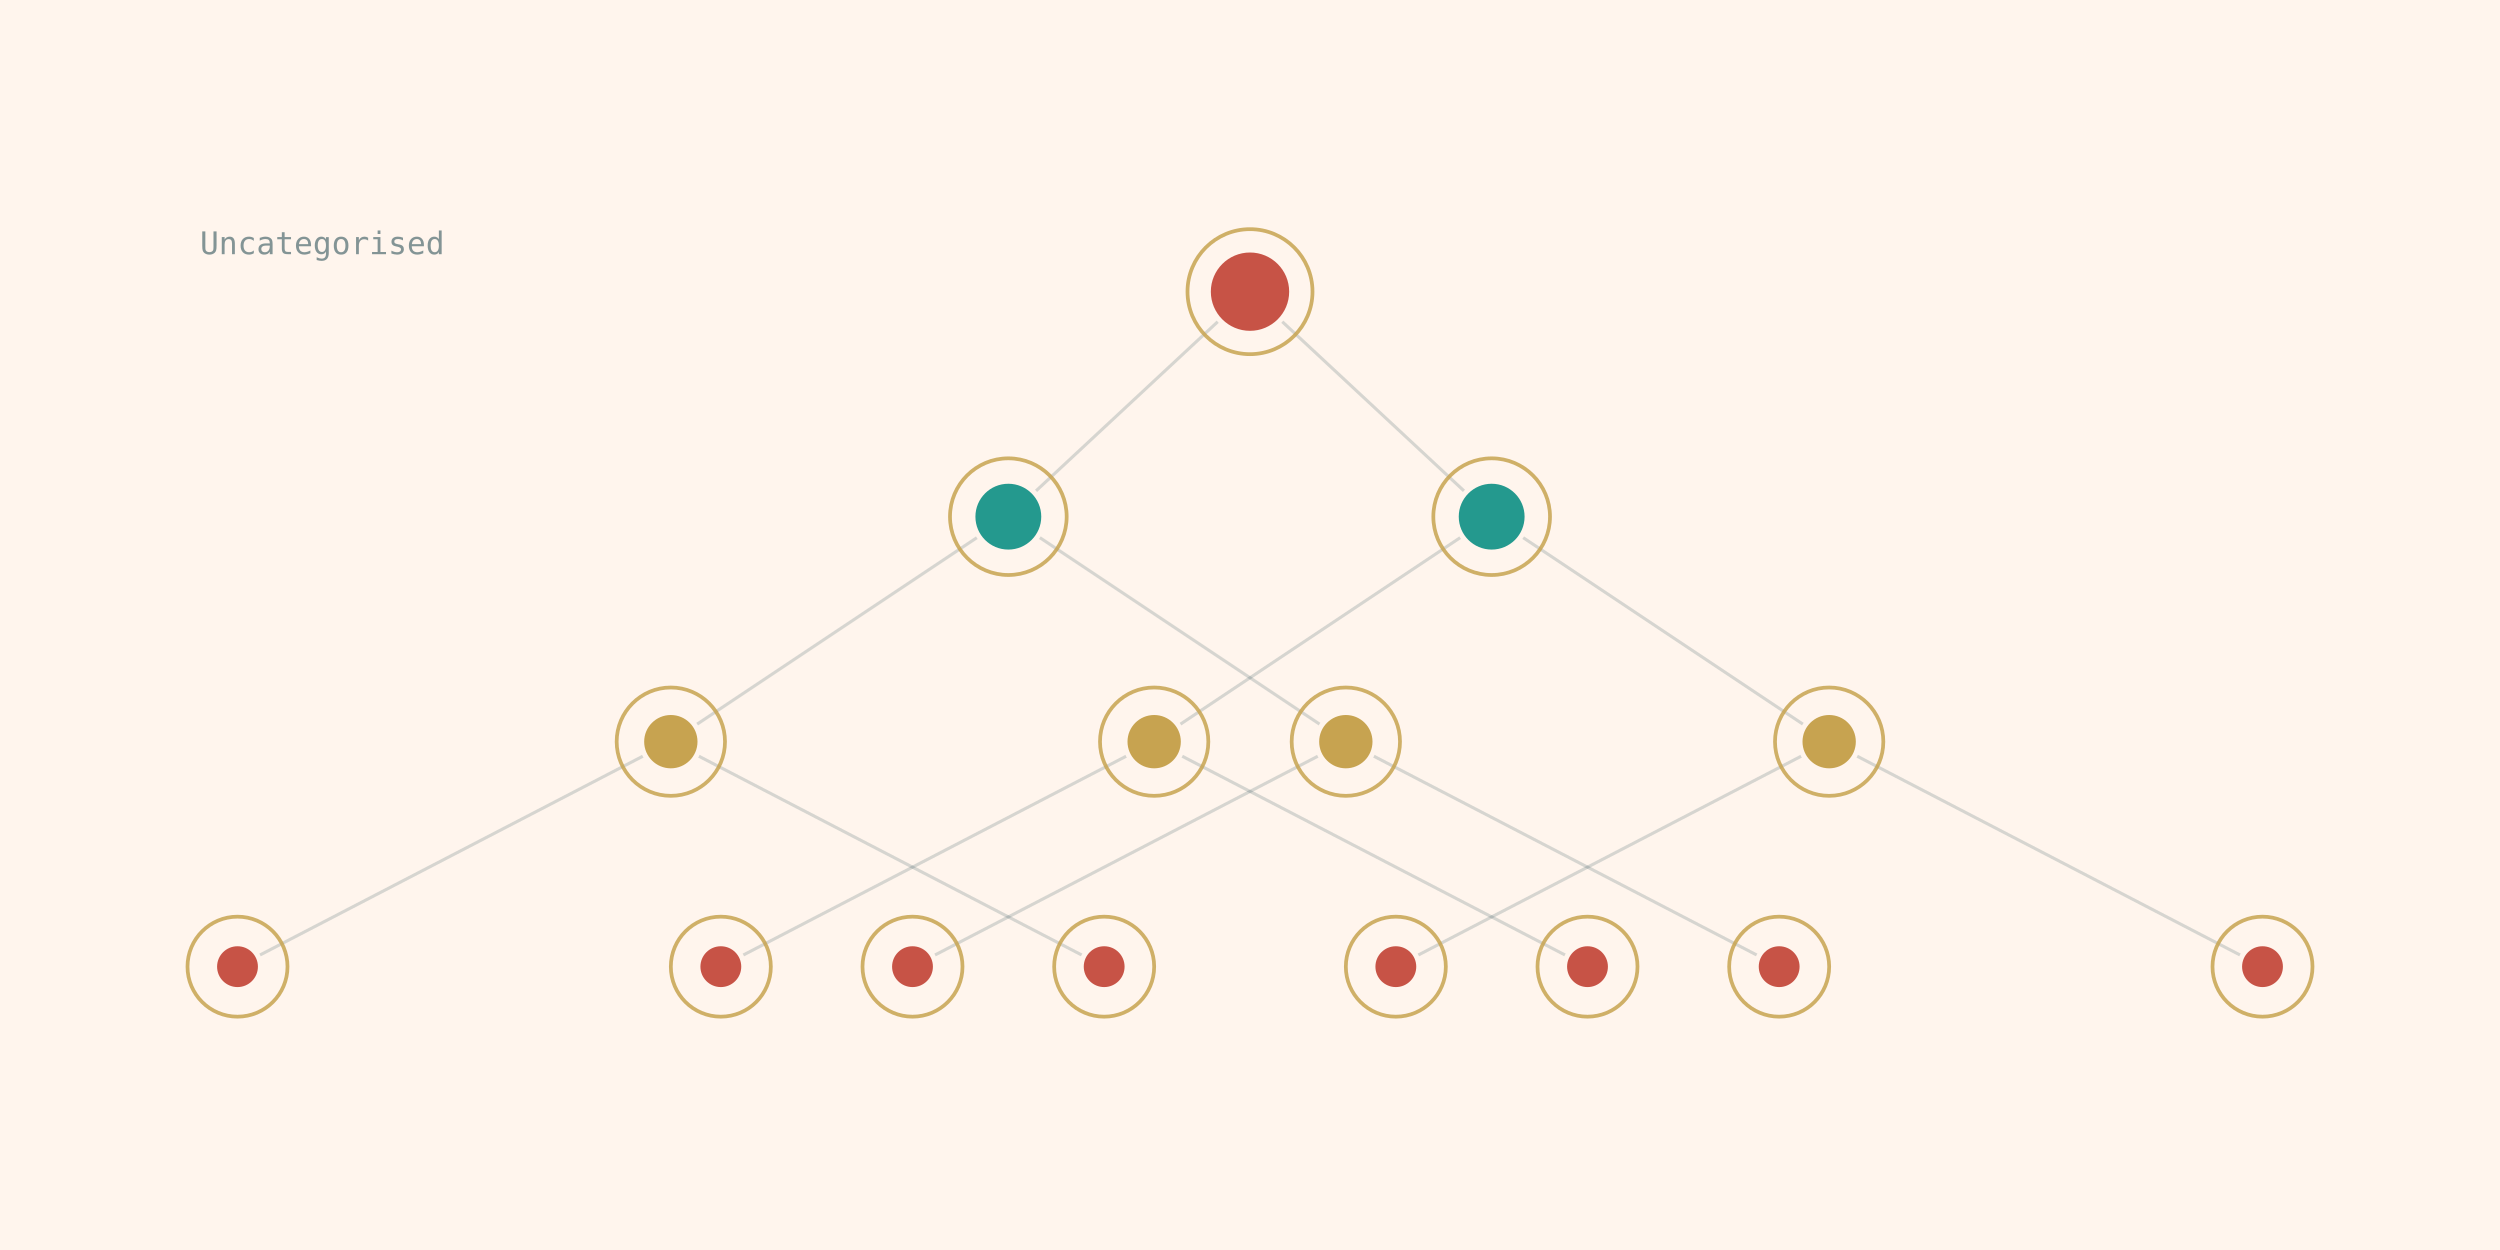
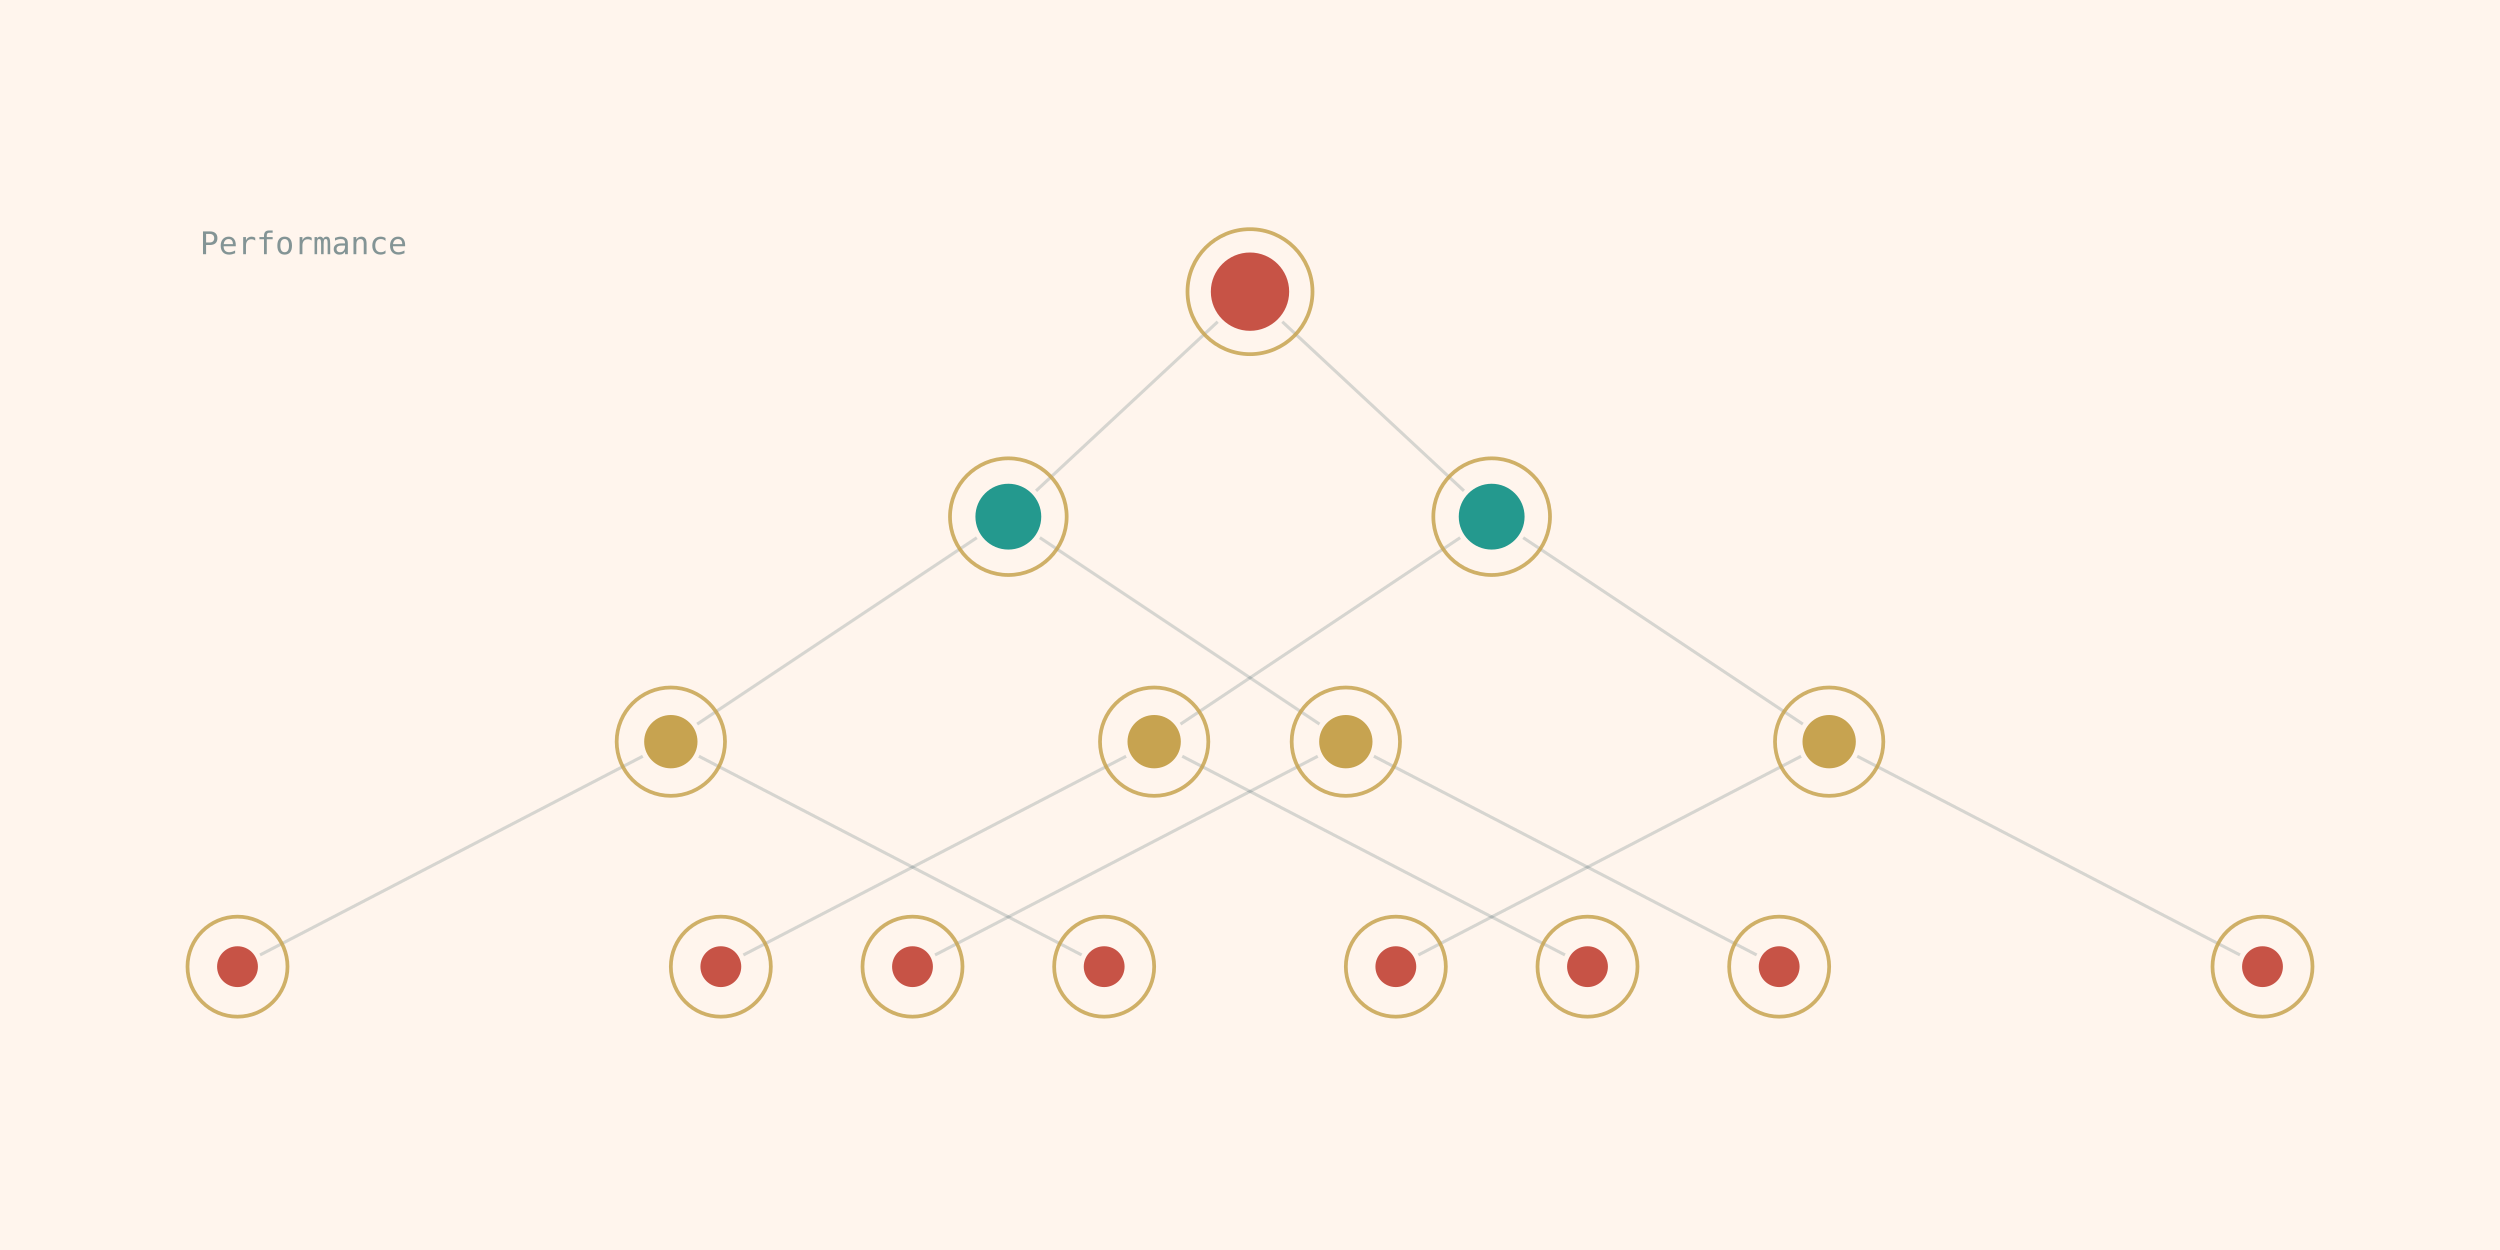
<svg xmlns="http://www.w3.org/2000/svg" viewBox="0 0 1200 600" width="1200" height="600" role="img" aria-label="computeflow-website domain model">
  <rect width="1200" height="600" fill="#fff5ed" />
  <defs>
    <linearGradient id="gd" x1="0" y1="0" x2="1" y2="1">
      <stop offset="0%" stop-color="#c75346" />
      <stop offset="100%" stop-color="#24998e" />
    </linearGradient>
  </defs>
  <line x1="600.00" y1="140.00" x2="716.00" y2="248.00" stroke="rgba(9,52,63,0.300)" stroke-width="1.50" opacity="0.55" />
  <line x1="600.00" y1="140.00" x2="484.00" y2="248.00" stroke="rgba(9,52,63,0.300)" stroke-width="1.50" opacity="0.55" />
  <line x1="716.00" y1="248.00" x2="878.00" y2="356.00" stroke="rgba(9,52,63,0.300)" stroke-width="1.50" opacity="0.55" />
  <line x1="716.00" y1="248.00" x2="554.00" y2="356.00" stroke="rgba(9,52,63,0.300)" stroke-width="1.50" opacity="0.55" />
  <line x1="484.00" y1="248.00" x2="646.00" y2="356.00" stroke="rgba(9,52,63,0.300)" stroke-width="1.50" opacity="0.55" />
  <line x1="484.00" y1="248.00" x2="322.00" y2="356.00" stroke="rgba(9,52,63,0.300)" stroke-width="1.50" opacity="0.55" />
  <line x1="878.00" y1="356.00" x2="1086.00" y2="464.00" stroke="rgba(9,52,63,0.300)" stroke-width="1.50" opacity="0.55" />
  <line x1="878.00" y1="356.00" x2="670.00" y2="464.00" stroke="rgba(9,52,63,0.300)" stroke-width="1.50" opacity="0.55" />
  <line x1="554.00" y1="356.00" x2="762.00" y2="464.00" stroke="rgba(9,52,63,0.300)" stroke-width="1.50" opacity="0.55" />
  <line x1="554.00" y1="356.00" x2="346.00" y2="464.00" stroke="rgba(9,52,63,0.300)" stroke-width="1.50" opacity="0.55" />
  <line x1="646.00" y1="356.00" x2="854.00" y2="464.00" stroke="rgba(9,52,63,0.300)" stroke-width="1.50" opacity="0.55" />
  <line x1="646.00" y1="356.00" x2="438.00" y2="464.00" stroke="rgba(9,52,63,0.300)" stroke-width="1.50" opacity="0.55" />
  <line x1="322.00" y1="356.00" x2="530.00" y2="464.00" stroke="rgba(9,52,63,0.300)" stroke-width="1.50" opacity="0.55" />
  <line x1="322.00" y1="356.00" x2="114.00" y2="464.00" stroke="rgba(9,52,63,0.300)" stroke-width="1.50" opacity="0.55" />
  <circle cx="600.00" cy="140.00" r="20.00" fill="#c75346" opacity="1.00" stroke="#fff5ed" stroke-width="2.40" />
  <g>
    <circle cx="600.00" cy="140.00" r="30.00" fill="none" stroke="#c7a350" stroke-width="1.80" opacity="0.85" />
    <animate attributeName="opacity" values="0.25;1.0;0.25" dur="9.812s" begin="0.0s" repeatCount="indefinite" />
  </g>
  <circle cx="716.00" cy="248.00" r="17.00" fill="#24998e" opacity="1.00" stroke="#fff5ed" stroke-width="2.40" />
  <g>
    <circle cx="716.00" cy="248.00" r="28.00" fill="none" stroke="#c7a350" stroke-width="1.80" opacity="0.85" />
    <animate attributeName="opacity" values="0.25;1.0;0.25" dur="9.812s" begin="0.5s" repeatCount="indefinite" />
  </g>
  <circle cx="484.00" cy="248.00" r="17.00" fill="#24998e" opacity="1.00" stroke="#fff5ed" stroke-width="2.40" />
  <g>
    <circle cx="484.00" cy="248.00" r="28.00" fill="none" stroke="#c7a350" stroke-width="1.80" opacity="0.85" />
    <animate attributeName="opacity" values="0.25;1.0;0.25" dur="9.812s" begin="0.62s" repeatCount="indefinite" />
  </g>
  <circle cx="878.00" cy="356.00" r="14.00" fill="#c7a350" opacity="1.00" stroke="#fff5ed" stroke-width="2.40" />
  <g>
    <circle cx="878.00" cy="356.00" r="26.00" fill="none" stroke="#c7a350" stroke-width="1.80" opacity="0.85" />
    <animate attributeName="opacity" values="0.25;1.0;0.25" dur="9.812s" begin="1.0s" repeatCount="indefinite" />
  </g>
  <circle cx="554.00" cy="356.00" r="14.00" fill="#c7a350" opacity="1.00" stroke="#fff5ed" stroke-width="2.40" />
  <g>
    <circle cx="554.00" cy="356.00" r="26.00" fill="none" stroke="#c7a350" stroke-width="1.80" opacity="0.85" />
    <animate attributeName="opacity" values="0.25;1.0;0.25" dur="9.812s" begin="1.12s" repeatCount="indefinite" />
  </g>
  <circle cx="646.00" cy="356.00" r="14.00" fill="#c7a350" opacity="1.00" stroke="#fff5ed" stroke-width="2.40" />
  <g>
    <circle cx="646.00" cy="356.00" r="26.00" fill="none" stroke="#c7a350" stroke-width="1.80" opacity="0.85" />
    <animate attributeName="opacity" values="0.25;1.0;0.25" dur="9.812s" begin="1.24s" repeatCount="indefinite" />
  </g>
  <circle cx="322.00" cy="356.00" r="14.00" fill="#c7a350" opacity="1.00" stroke="#fff5ed" stroke-width="2.40" />
  <g>
    <circle cx="322.00" cy="356.00" r="26.00" fill="none" stroke="#c7a350" stroke-width="1.80" opacity="0.85" />
    <animate attributeName="opacity" values="0.25;1.0;0.25" dur="9.812s" begin="1.36s" repeatCount="indefinite" />
  </g>
  <circle cx="1086.00" cy="464.00" r="11.00" fill="#c75346" opacity="1.00" stroke="#fff5ed" stroke-width="2.40" />
  <g>
    <circle cx="1086.00" cy="464.00" r="24.00" fill="none" stroke="#c7a350" stroke-width="1.80" opacity="0.85" />
    <animate attributeName="opacity" values="0.25;1.0;0.25" dur="9.812s" begin="1.5s" repeatCount="indefinite" />
  </g>
  <circle cx="670.00" cy="464.00" r="11.00" fill="#c75346" opacity="1.00" stroke="#fff5ed" stroke-width="2.40" />
  <g>
    <circle cx="670.00" cy="464.00" r="24.00" fill="none" stroke="#c7a350" stroke-width="1.80" opacity="0.85" />
    <animate attributeName="opacity" values="0.25;1.0;0.25" dur="9.812s" begin="1.62s" repeatCount="indefinite" />
  </g>
  <circle cx="762.00" cy="464.00" r="11.00" fill="#c75346" opacity="1.00" stroke="#fff5ed" stroke-width="2.40" />
  <g>
    <circle cx="762.00" cy="464.00" r="24.00" fill="none" stroke="#c7a350" stroke-width="1.80" opacity="0.85" />
    <animate attributeName="opacity" values="0.25;1.0;0.25" dur="9.812s" begin="1.74s" repeatCount="indefinite" />
  </g>
  <circle cx="346.00" cy="464.00" r="11.00" fill="#c75346" opacity="1.00" stroke="#fff5ed" stroke-width="2.40" />
  <g>
    <circle cx="346.00" cy="464.00" r="24.00" fill="none" stroke="#c7a350" stroke-width="1.80" opacity="0.85" />
    <animate attributeName="opacity" values="0.25;1.0;0.25" dur="9.812s" begin="1.86s" repeatCount="indefinite" />
  </g>
  <circle cx="854.00" cy="464.00" r="11.00" fill="#c75346" opacity="1.00" stroke="#fff5ed" stroke-width="2.40" />
  <g>
    <circle cx="854.00" cy="464.00" r="24.00" fill="none" stroke="#c7a350" stroke-width="1.80" opacity="0.85" />
    <animate attributeName="opacity" values="0.25;1.0;0.25" dur="9.812s" begin="1.98s" repeatCount="indefinite" />
  </g>
  <circle cx="438.00" cy="464.00" r="11.00" fill="#c75346" opacity="1.00" stroke="#fff5ed" stroke-width="2.40" />
  <g>
    <circle cx="438.00" cy="464.00" r="24.00" fill="none" stroke="#c7a350" stroke-width="1.80" opacity="0.85" />
    <animate attributeName="opacity" values="0.25;1.0;0.25" dur="9.812s" begin="2.1s" repeatCount="indefinite" />
  </g>
  <circle cx="530.00" cy="464.00" r="11.00" fill="#c75346" opacity="1.00" stroke="#fff5ed" stroke-width="2.40" />
  <g>
    <circle cx="530.00" cy="464.00" r="24.00" fill="none" stroke="#c7a350" stroke-width="1.80" opacity="0.85" />
    <animate attributeName="opacity" values="0.25;1.0;0.25" dur="9.812s" begin="2.22s" repeatCount="indefinite" />
  </g>
  <circle cx="114.00" cy="464.00" r="11.00" fill="#c75346" opacity="1.00" stroke="#fff5ed" stroke-width="2.40" />
  <g>
    <circle cx="114.00" cy="464.00" r="24.00" fill="none" stroke="#c7a350" stroke-width="1.80" opacity="0.85" />
    <animate attributeName="opacity" values="0.25;1.0;0.25" dur="9.812s" begin="2.34s" repeatCount="indefinite" />
  </g>
-   <text x="96" y="122" font-family="ui-monospace,Menlo,monospace" font-size="15" fill="rgba(9,52,63,0.500)">Uncategorised</text>
+   <text x="96" y="122" font-family="ui-monospace,Menlo,monospace" font-size="15" fill="rgba(9,52,63,0.500)">Performance</text>
</svg>
